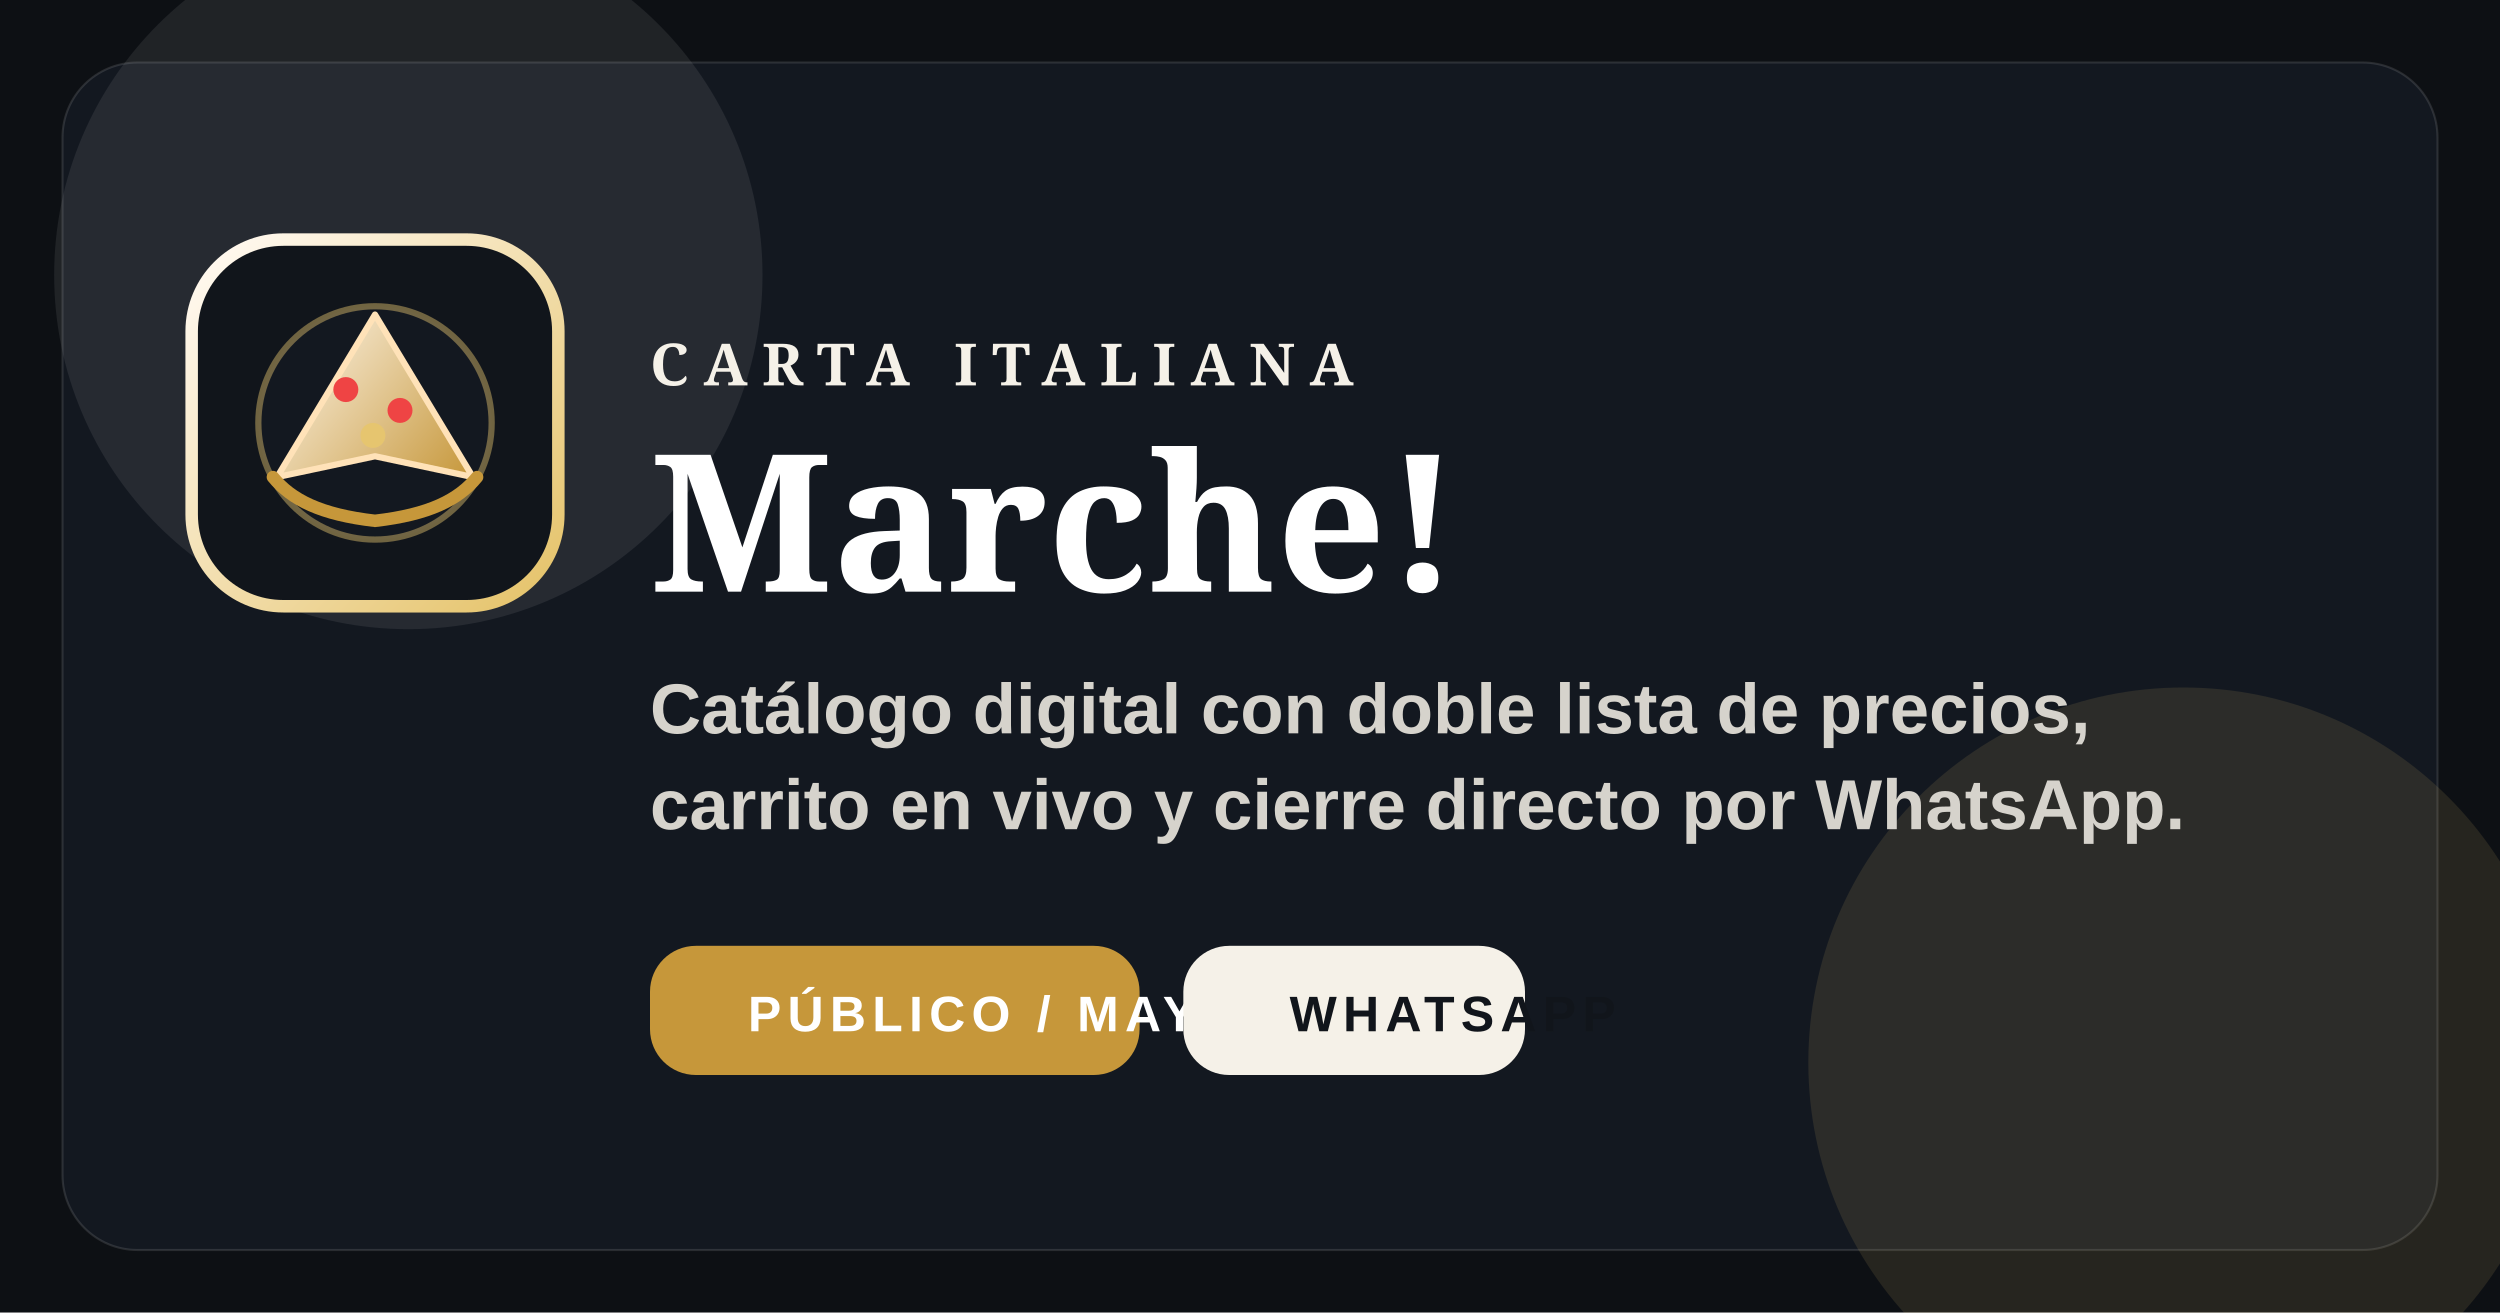
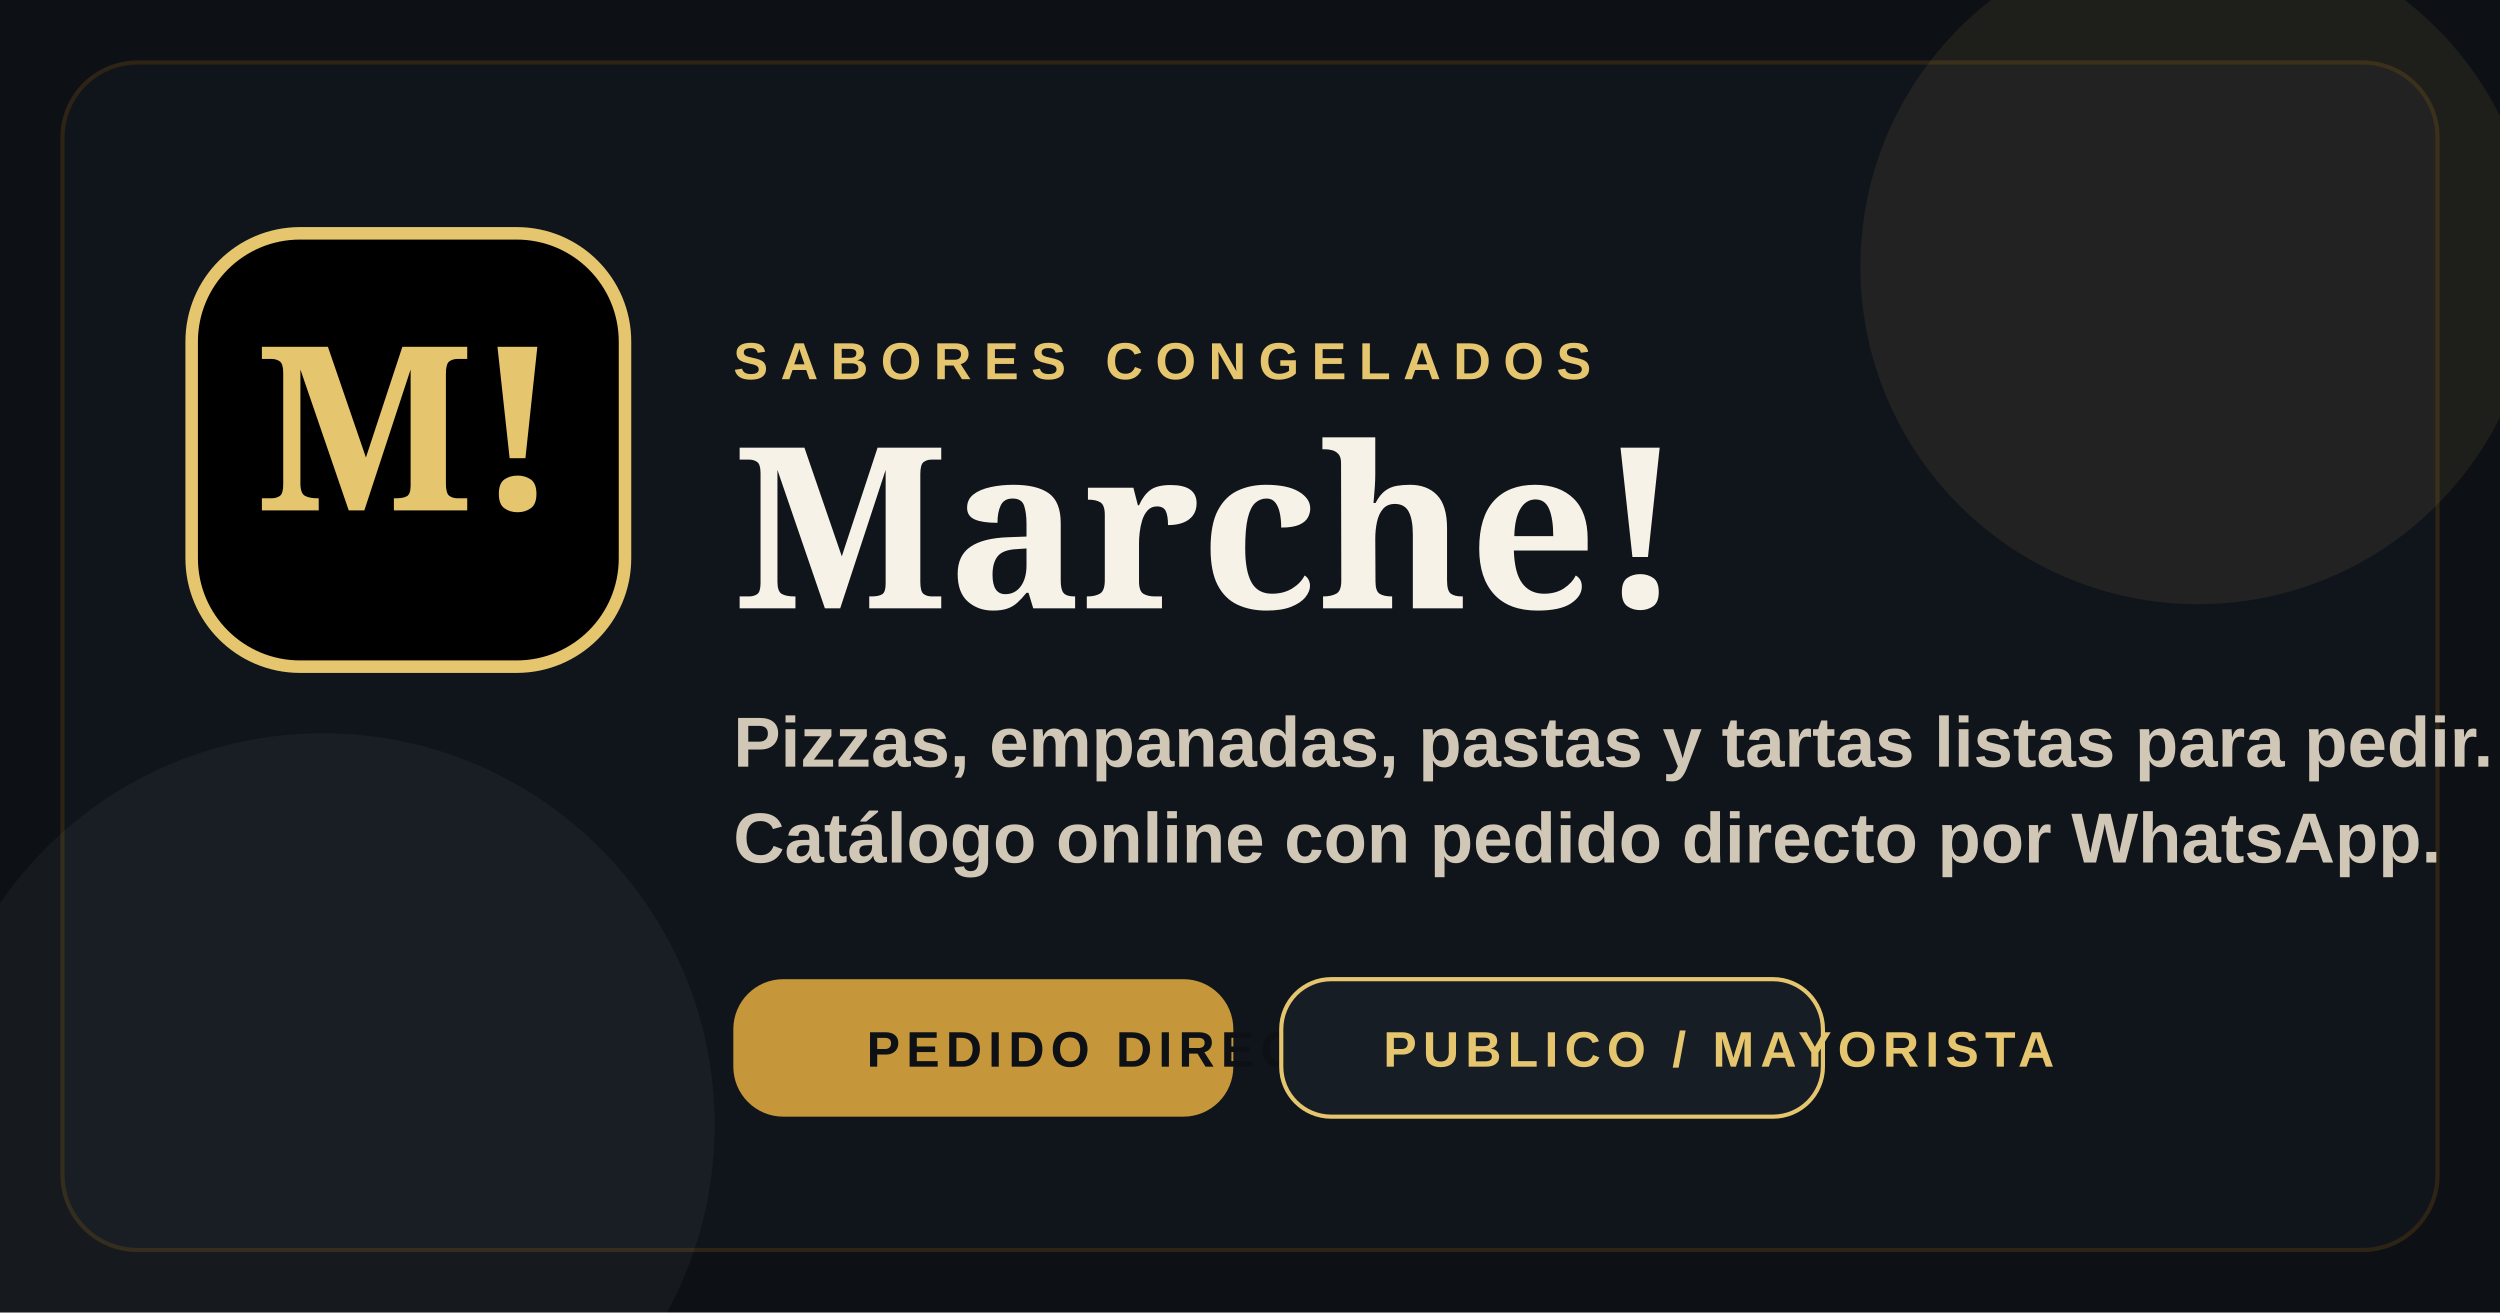
<svg xmlns="http://www.w3.org/2000/svg" width="1200" height="630" viewBox="0 0 1200 630" fill="none">
  <rect width="1200" height="630" fill="#0D1014" />
-   <rect x="30" y="30" width="1140" height="570" rx="36" fill="#131820" stroke="rgba(255,255,255,0.12)" />
-   <circle cx="196" cy="132" r="170" fill="#FFFFFF" fill-opacity="0.08" />
-   <circle cx="1048" cy="510" r="180" fill="#E6C56F" fill-opacity="0.12" />
-   <rect x="92" y="115" width="176" height="176" rx="44" fill="#11151B" stroke="url(#stroke)" stroke-width="6" />
-   <circle cx="180" cy="203" r="56" fill="#131820" stroke="#E6C56F" stroke-opacity="0.45" stroke-width="3" />
-   <path d="M180 151L227 229L180 219L133 229L180 151Z" fill="url(#slice)" stroke="#FFE2B8" stroke-width="3" stroke-linejoin="round" />
-   <path d="M131 229C140 240 154 247 180 250C206 247 220 240 229 229" stroke="#C6973A" stroke-width="6" stroke-linecap="round" />
-   <circle cx="166" cy="187" r="6" fill="#EF4444" />
-   <circle cx="192" cy="197" r="6" fill="#EF4444" />
-   <circle cx="179" cy="209" r="6" fill="#E6C56F" />
-   <text x="312" y="185" fill="#F5F1E8" font-family="Cormorant Garamond, Georgia, serif" font-size="28" font-weight="700" letter-spacing="7">CARTA ITALIANA</text>
-   <text x="312" y="284" fill="white" font-family="Cormorant Garamond, Georgia, serif" font-size="92" font-weight="700">Marche!</text>
-   <text x="312" y="352" fill="#D6D3CC" font-family="Manrope, Arial, sans-serif" font-size="34" font-weight="600">Catálogo digital con doble lista de precios,</text>
-   <text x="312" y="398" fill="#D6D3CC" font-family="Manrope, Arial, sans-serif" font-size="34" font-weight="600">carrito en vivo y cierre directo por WhatsApp.</text>
-   <rect x="312" y="454" width="235" height="62" rx="22" fill="#C6973A" />
-   <text x="359" y="495" fill="white" font-family="Sora, Arial, sans-serif" font-size="24" font-weight="700" letter-spacing="3">PÚBLICO / MAYORISTA</text>
-   <rect x="568" y="454" width="164" height="62" rx="22" fill="#F5F1E8" />
-   <text x="619" y="495" fill="#11151B" font-family="Sora, Arial, sans-serif" font-size="24" font-weight="800" letter-spacing="3">WHATSAPP</text>
-   <defs>
-     <linearGradient id="stroke" x1="102" y1="125" x2="258" y2="281" gradientUnits="userSpaceOnUse">
-       <stop stop-color="#FFF8EE" />
-       <stop offset="1" stop-color="#E6C56F" />
-     </linearGradient>
-     <linearGradient id="slice" x1="133" y1="151" x2="227" y2="229" gradientUnits="userSpaceOnUse">
-       <stop stop-color="#FFF8EE" />
-       <stop offset="1" stop-color="#C6973A" />
-     </linearGradient>
-   </defs>
+   <rect x="30" y="30" width="1140" height="570" rx="36" fill="#10151B" stroke="#2D2415" stroke-width="2" />
+   <circle cx="1055" cy="128" r="162" fill="#E6C56F" fill-opacity="0.08" />
+   <circle cx="155" cy="540" r="188" fill="#FFFFFF" fill-opacity="0.04" />
+   <rect x="92" y="112" width="208" height="208" rx="52" fill="#000000" stroke="#E6C56F" stroke-width="6" />
+   <text x="196" y="245" text-anchor="middle" fill="#E6C56F" font-family="Cormorant Garamond, Georgia, serif" font-size="110" font-weight="700">M!</text>
+   <text x="352" y="182" fill="#E6C56F" font-family="Manrope, Arial, sans-serif" font-size="25" font-weight="700" letter-spacing="6">SABORES CONGELADOS</text>
+   <text x="352" y="292" fill="#F7F2E8" font-family="Cormorant Garamond, Georgia, serif" font-size="108" font-weight="700">Marche!</text>
+   <text x="352" y="368" fill="#D0C7B7" font-family="Manrope, Arial, sans-serif" font-size="34" font-weight="600">Pizzas, empanadas, pastas y tartas listas para pedir.</text>
+   <text x="352" y="414" fill="#D0C7B7" font-family="Manrope, Arial, sans-serif" font-size="34" font-weight="600">Catálogo online con pedido directo por WhatsApp.</text>
+   <rect x="352" y="470" width="240" height="66" rx="24" fill="#C6973A" />
+   <text x="416" y="512" fill="#0D1014" font-family="Manrope, Arial, sans-serif" font-size="24" font-weight="800" letter-spacing="3">PEDIDO DIRECTO</text>
+   <rect x="615" y="470" width="260" height="66" rx="24" fill="#171D25" stroke="#E6C56F" stroke-width="2" />
+   <text x="664" y="512" fill="#E6C56F" font-family="Manrope, Arial, sans-serif" font-size="24" font-weight="800" letter-spacing="3">PUBLICO / MAYORISTA</text>
</svg>
